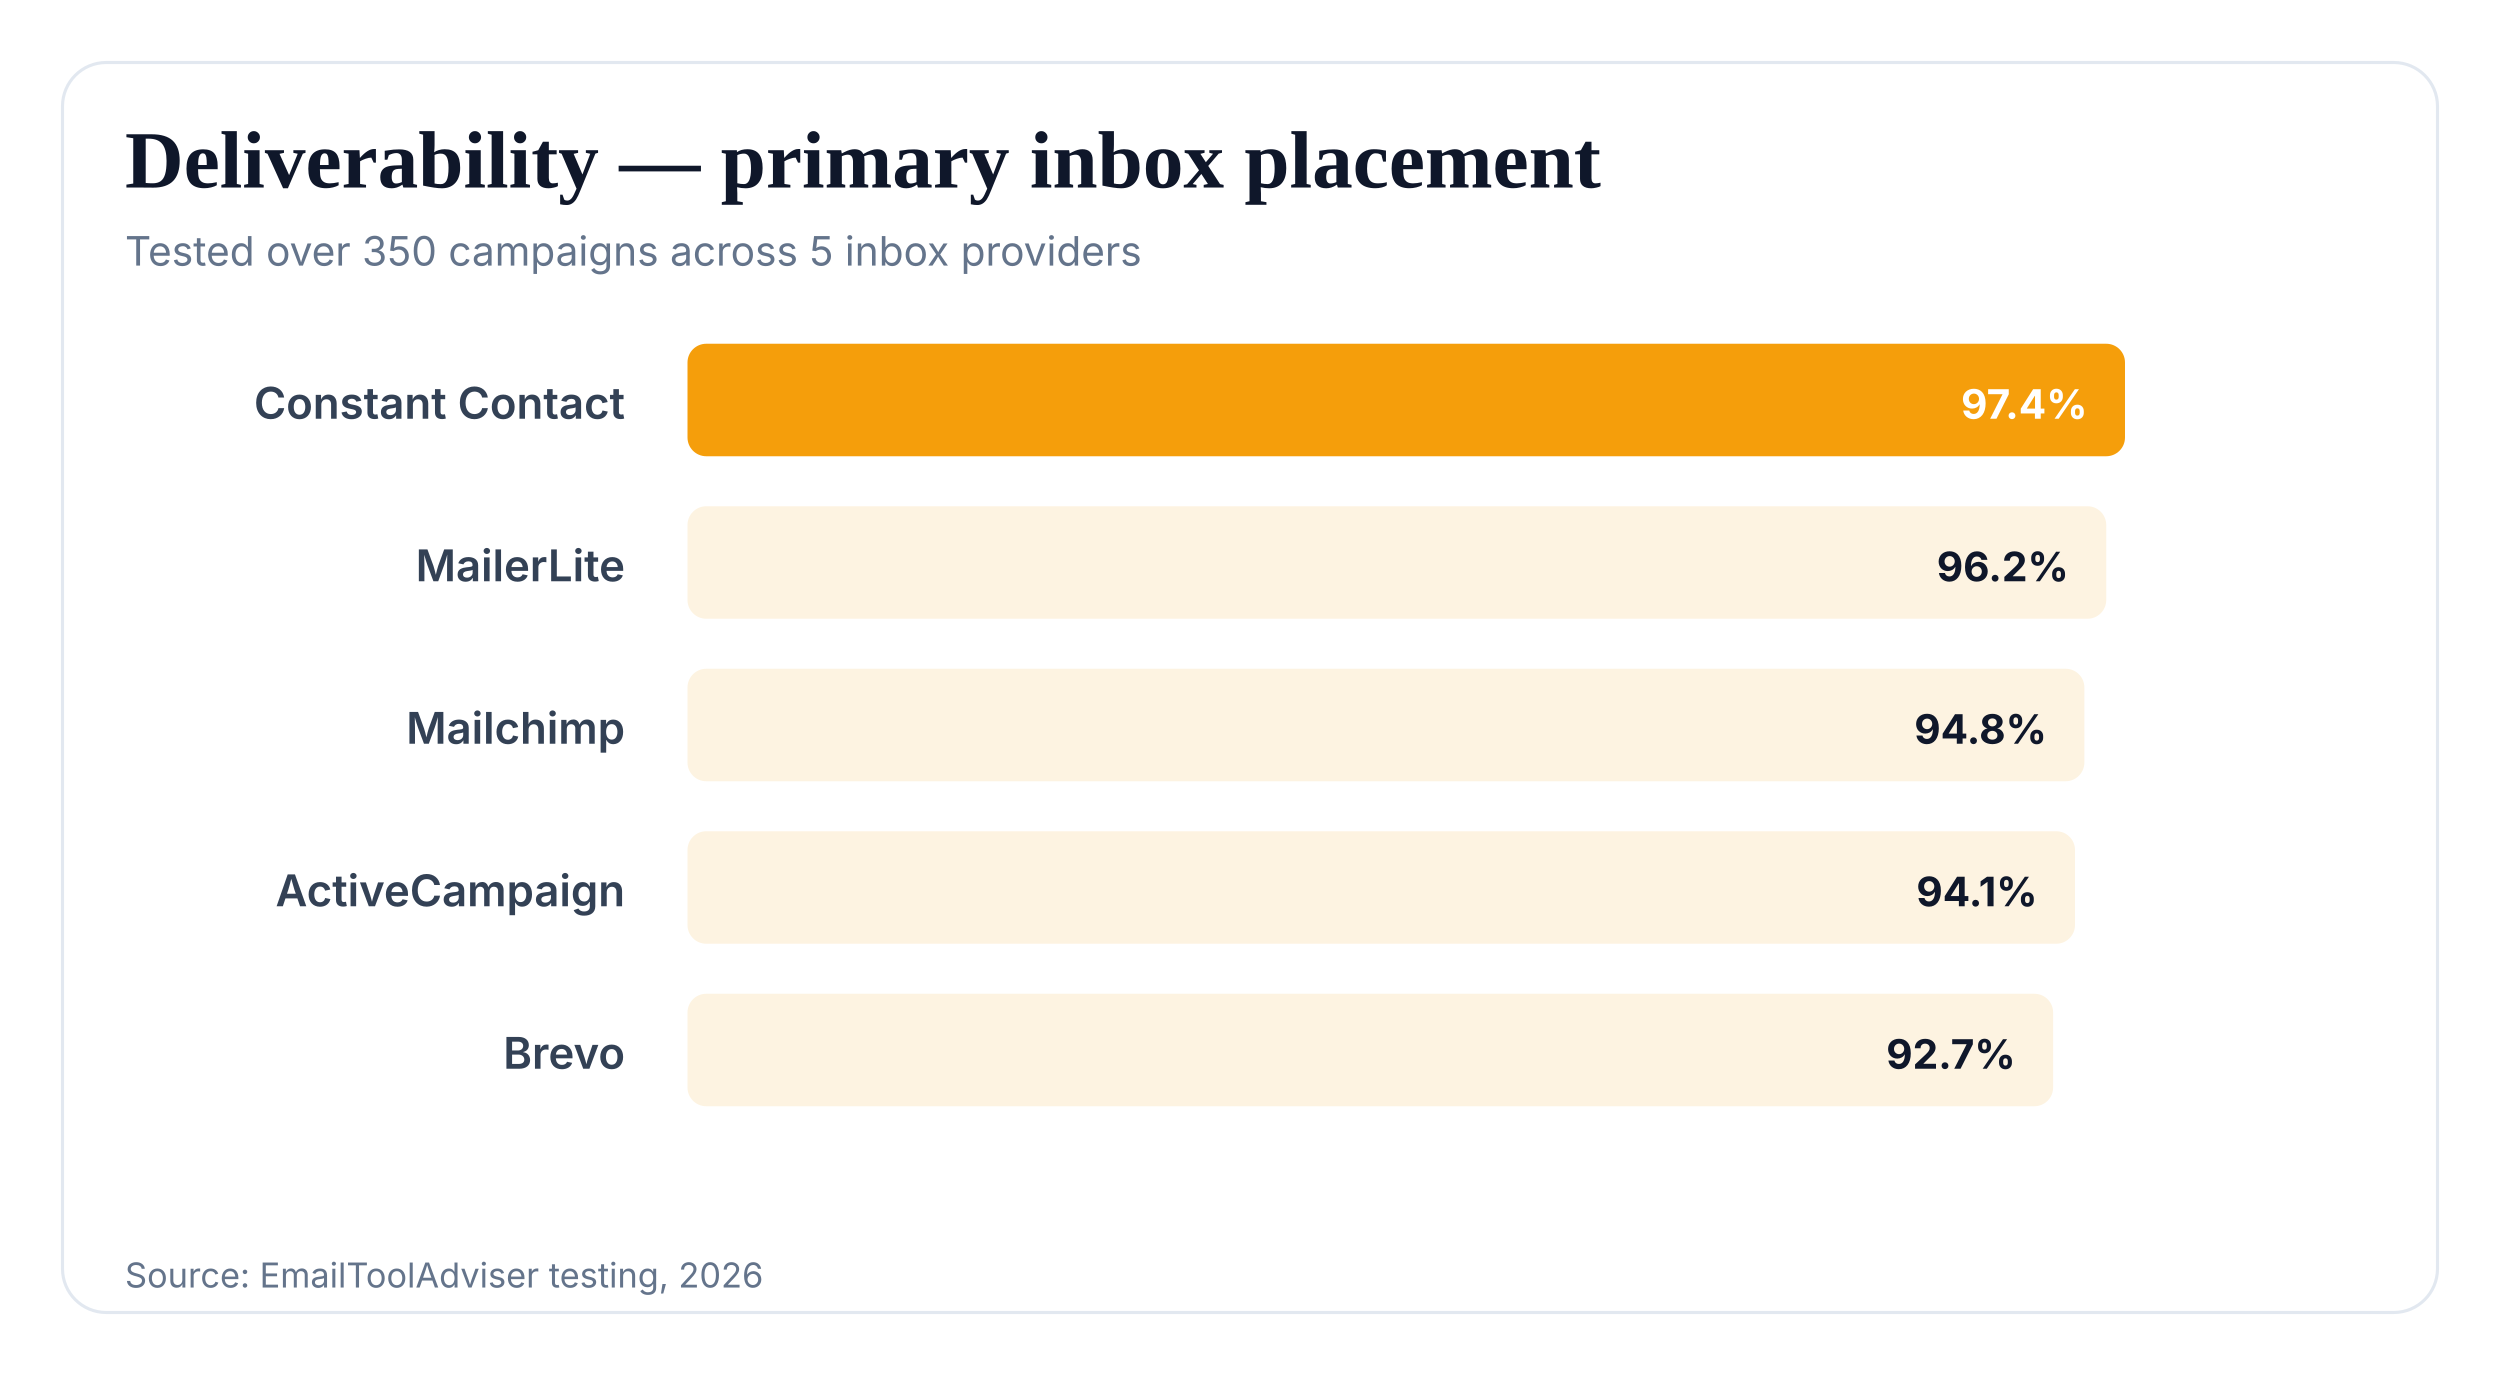
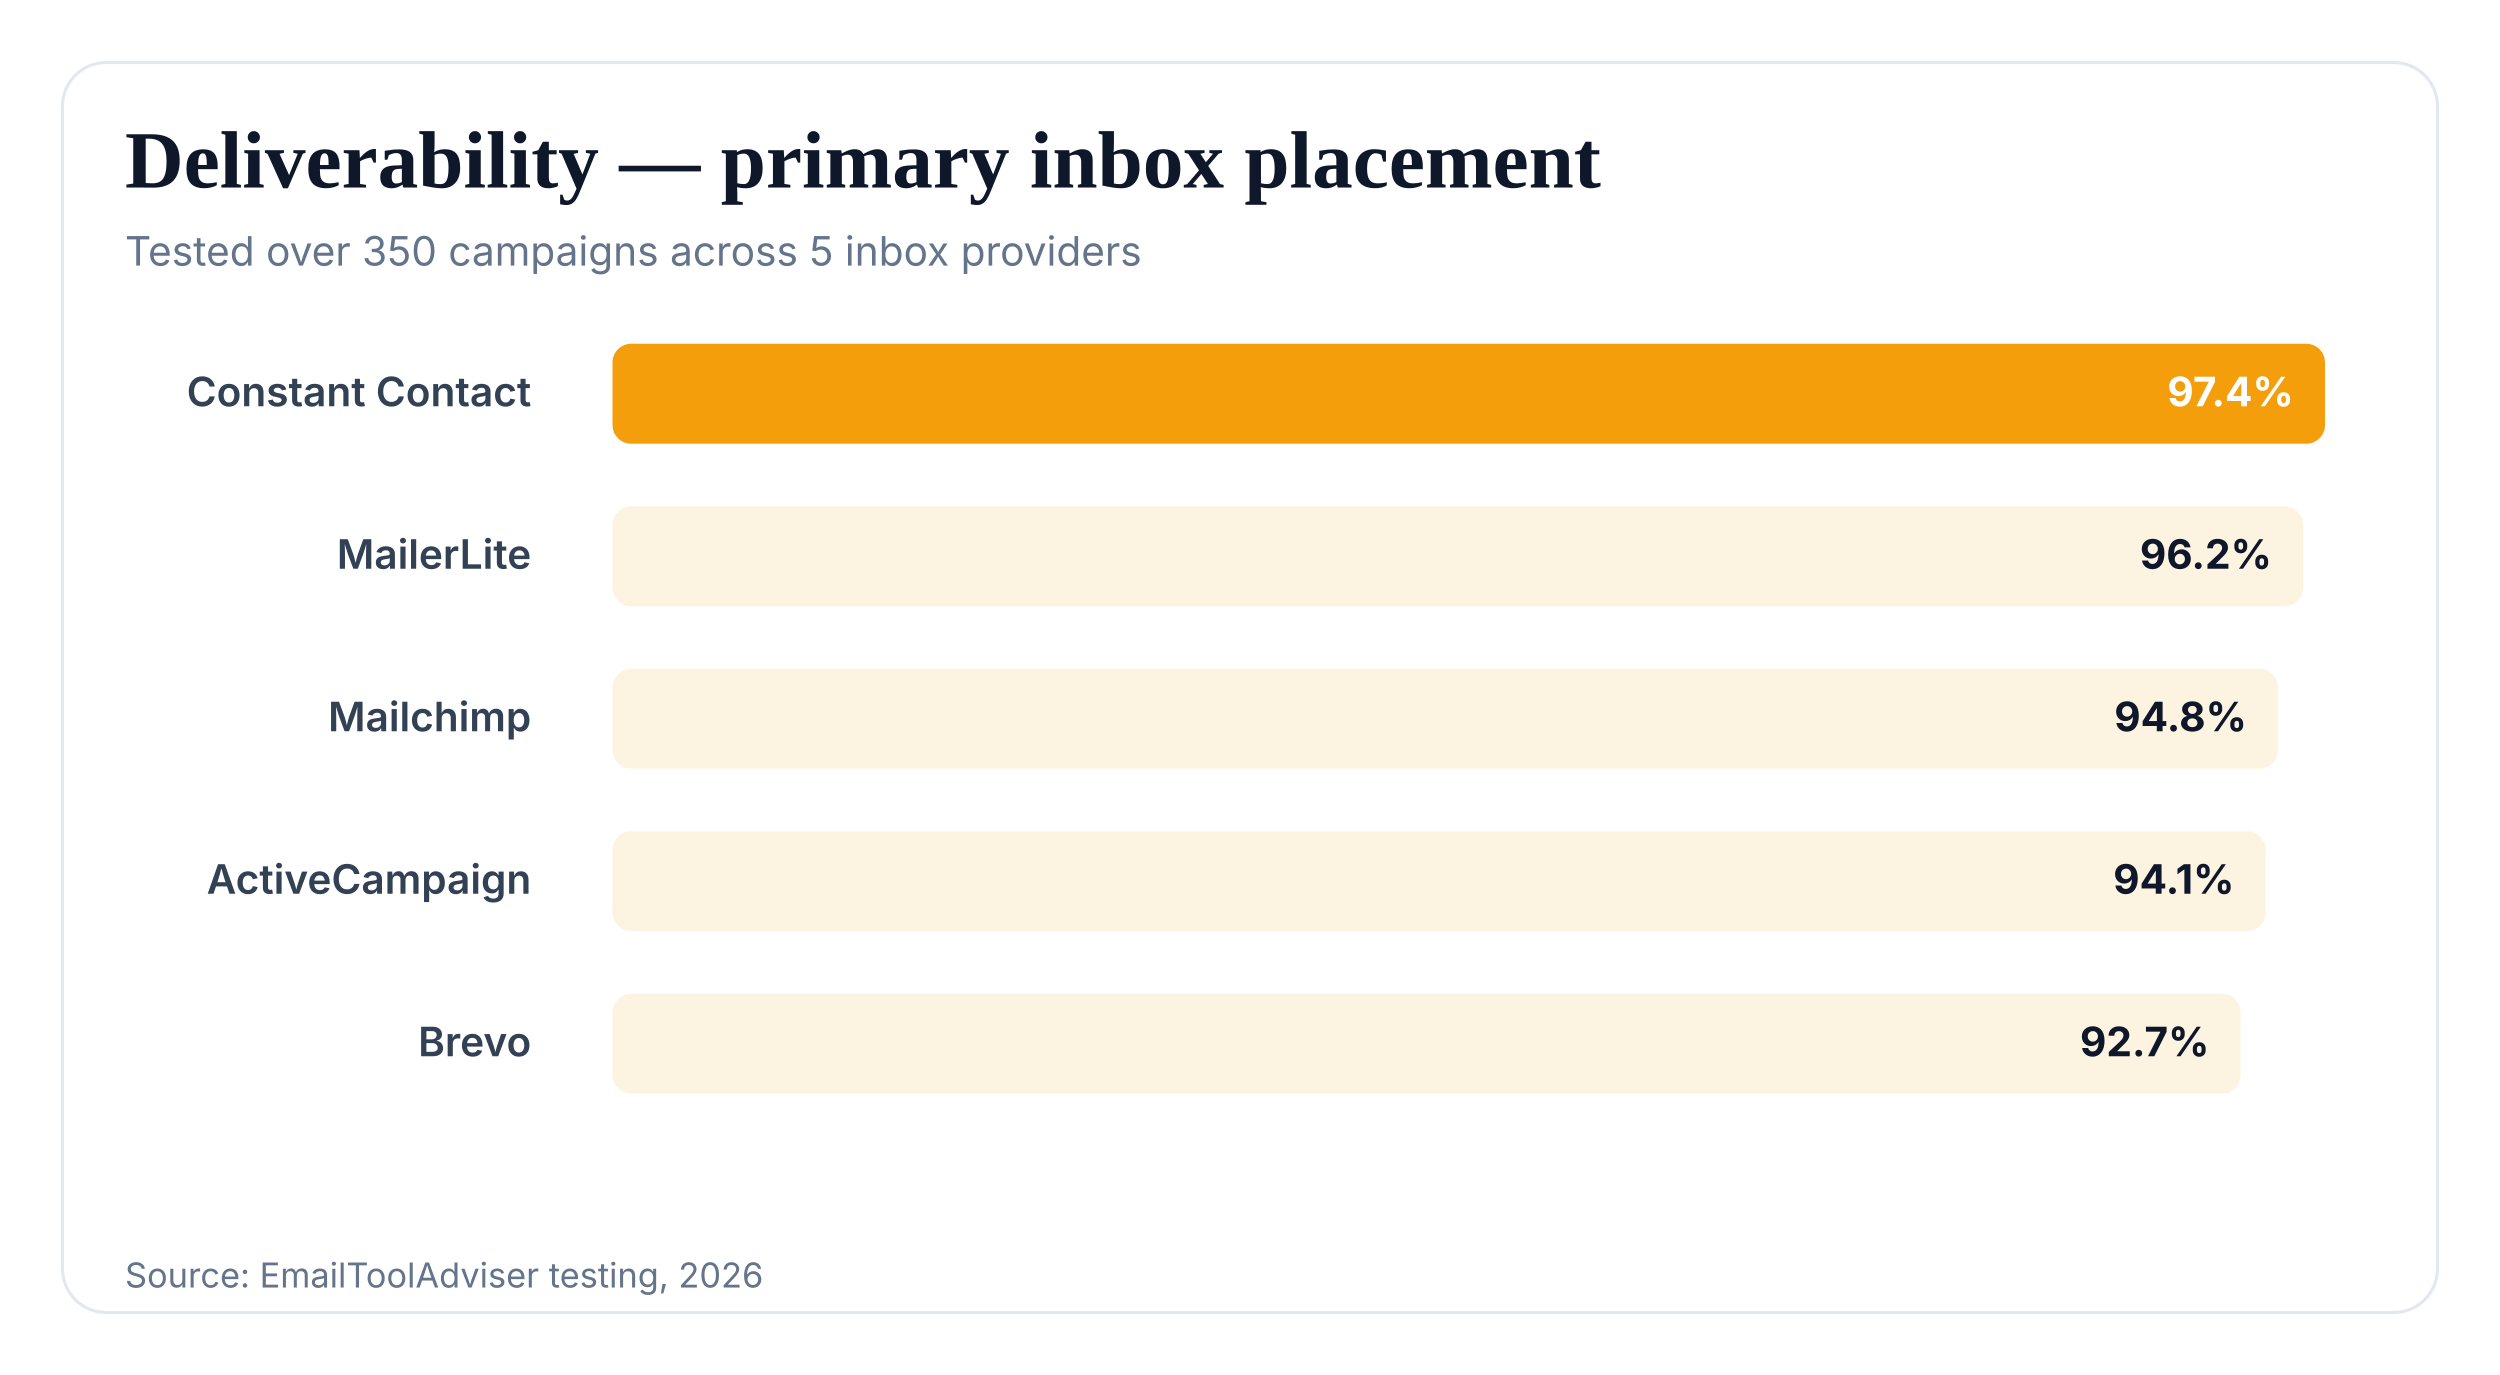
- <svg xmlns="http://www.w3.org/2000/svg" viewBox="0 0 800 440" preserveAspectRatio="xMidYMid meet" role="img">
+ <svg xmlns="http://www.w3.org/2000/svg" viewBox="0 0 800 440" preserveAspectRatio="xMinYMin meet" role="img" style="width:100%;height:auto;">
  <style>
-   .serif  { font-family: 'Playfair Display', Georgia, 'Times New Roman', serif; font-weight: 800; }
-   .sans   { font-family: 'Inter', -apple-system, BlinkMacSystemFont, sans-serif; }
-   .label  { font-family: 'Inter', sans-serif; font-weight: 700; text-transform: uppercase; letter-spacing: 0.08em; }
+   .serif  { font-family: Georgia, 'Times New Roman', 'Playfair Display', serif; font-weight: 800; }
+   .sans   { font-family: system-ui, -apple-system, BlinkMacSystemFont, 'Segoe UI', sans-serif; }
+   .label  { font-family: system-ui, sans-serif; font-weight: 700; text-transform: uppercase; letter-spacing: 0.08em; }
</style>
  <rect width="800" height="440" fill="#ffffff" />
  <rect x="20" y="20" rx="14" ry="14" width="760" height="400" fill="#ffffff" stroke="#e2e8f0" stroke-width="1" />
  <text x="40" y="60" class="serif" font-size="26" fill="#0f172a">Deliverability — primary inbox placement</text>
  <text x="40" y="85" class="sans" font-size="13" fill="#64748b">Tested over 350 campaigns across 5 inbox providers</text>
-   <text x="200" y="134" class="sans" font-size="14" fill="#334155" text-anchor="end" font-weight="600">Constant Contact</text>
-   <rect x="220" y="110" rx="6" ry="6" width="460" height="36" fill="#f59e0b" />
-   <text x="668" y="134" class="sans" font-size="13" fill="#ffffff" text-anchor="end" font-weight="700">97.4%</text>
-   <text x="200" y="186" class="sans" font-size="14" fill="#334155" text-anchor="end" font-weight="600">MailerLite</text>
-   <rect x="220" y="162" rx="6" ry="6" width="454" height="36" fill="#fdf3e1" />
-   <text x="662" y="186" class="sans" font-size="13" fill="#0f172a" text-anchor="end" font-weight="700">96.2%</text>
-   <text x="200" y="238" class="sans" font-size="14" fill="#334155" text-anchor="end" font-weight="600">Mailchimp</text>
-   <rect x="220" y="214" rx="6" ry="6" width="447" height="36" fill="#fdf3e1" />
-   <text x="655" y="238" class="sans" font-size="13" fill="#0f172a" text-anchor="end" font-weight="700">94.8%</text>
-   <text x="200" y="290" class="sans" font-size="14" fill="#334155" text-anchor="end" font-weight="600">ActiveCampaign</text>
-   <rect x="220" y="266" rx="6" ry="6" width="444" height="36" fill="#fdf3e1" />
-   <text x="652" y="290" class="sans" font-size="13" fill="#0f172a" text-anchor="end" font-weight="700">94.1%</text>
-   <text x="200" y="342" class="sans" font-size="14" fill="#334155" text-anchor="end" font-weight="600">Brevo</text>
-   <rect x="220" y="318" rx="6" ry="6" width="437" height="36" fill="#fdf3e1" />
-   <text x="645" y="342" class="sans" font-size="13" fill="#0f172a" text-anchor="end" font-weight="700">92.7%</text>
+   <text x="170" y="130" class="sans" font-size="13" fill="#334155" text-anchor="end" font-weight="600">Constant Contact</text>
+   <rect x="196" y="110" rx="6" ry="6" width="548" height="32" fill="#f59e0b" />
+   <text x="734" y="130" class="sans" font-size="13" fill="#ffffff" text-anchor="end" font-weight="700">97.4%</text>
+   <text x="170" y="182" class="sans" font-size="13" fill="#334155" text-anchor="end" font-weight="600">MailerLite</text>
+   <rect x="196" y="162" rx="6" ry="6" width="541" height="32" fill="#fdf3e1" />
+   <text x="727" y="182" class="sans" font-size="13" fill="#0f172a" text-anchor="end" font-weight="700">96.2%</text>
+   <text x="170" y="234" class="sans" font-size="13" fill="#334155" text-anchor="end" font-weight="600">Mailchimp</text>
+   <rect x="196" y="214" rx="6" ry="6" width="533" height="32" fill="#fdf3e1" />
+   <text x="719" y="234" class="sans" font-size="13" fill="#0f172a" text-anchor="end" font-weight="700">94.8%</text>
+   <text x="170" y="286" class="sans" font-size="13" fill="#334155" text-anchor="end" font-weight="600">ActiveCampaign</text>
+   <rect x="196" y="266" rx="6" ry="6" width="529" height="32" fill="#fdf3e1" />
+   <text x="715" y="286" class="sans" font-size="13" fill="#0f172a" text-anchor="end" font-weight="700">94.1%</text>
+   <text x="170" y="338" class="sans" font-size="13" fill="#334155" text-anchor="end" font-weight="600">Brevo</text>
+   <rect x="196" y="318" rx="6" ry="6" width="521" height="32" fill="#fdf3e1" />
+   <text x="707" y="338" class="sans" font-size="13" fill="#0f172a" text-anchor="end" font-weight="700">92.7%</text>
  <text x="40" y="412" class="sans" font-size="11" fill="#64748b">Source: EmailToolAdviser testing, 2026</text>
</svg>
